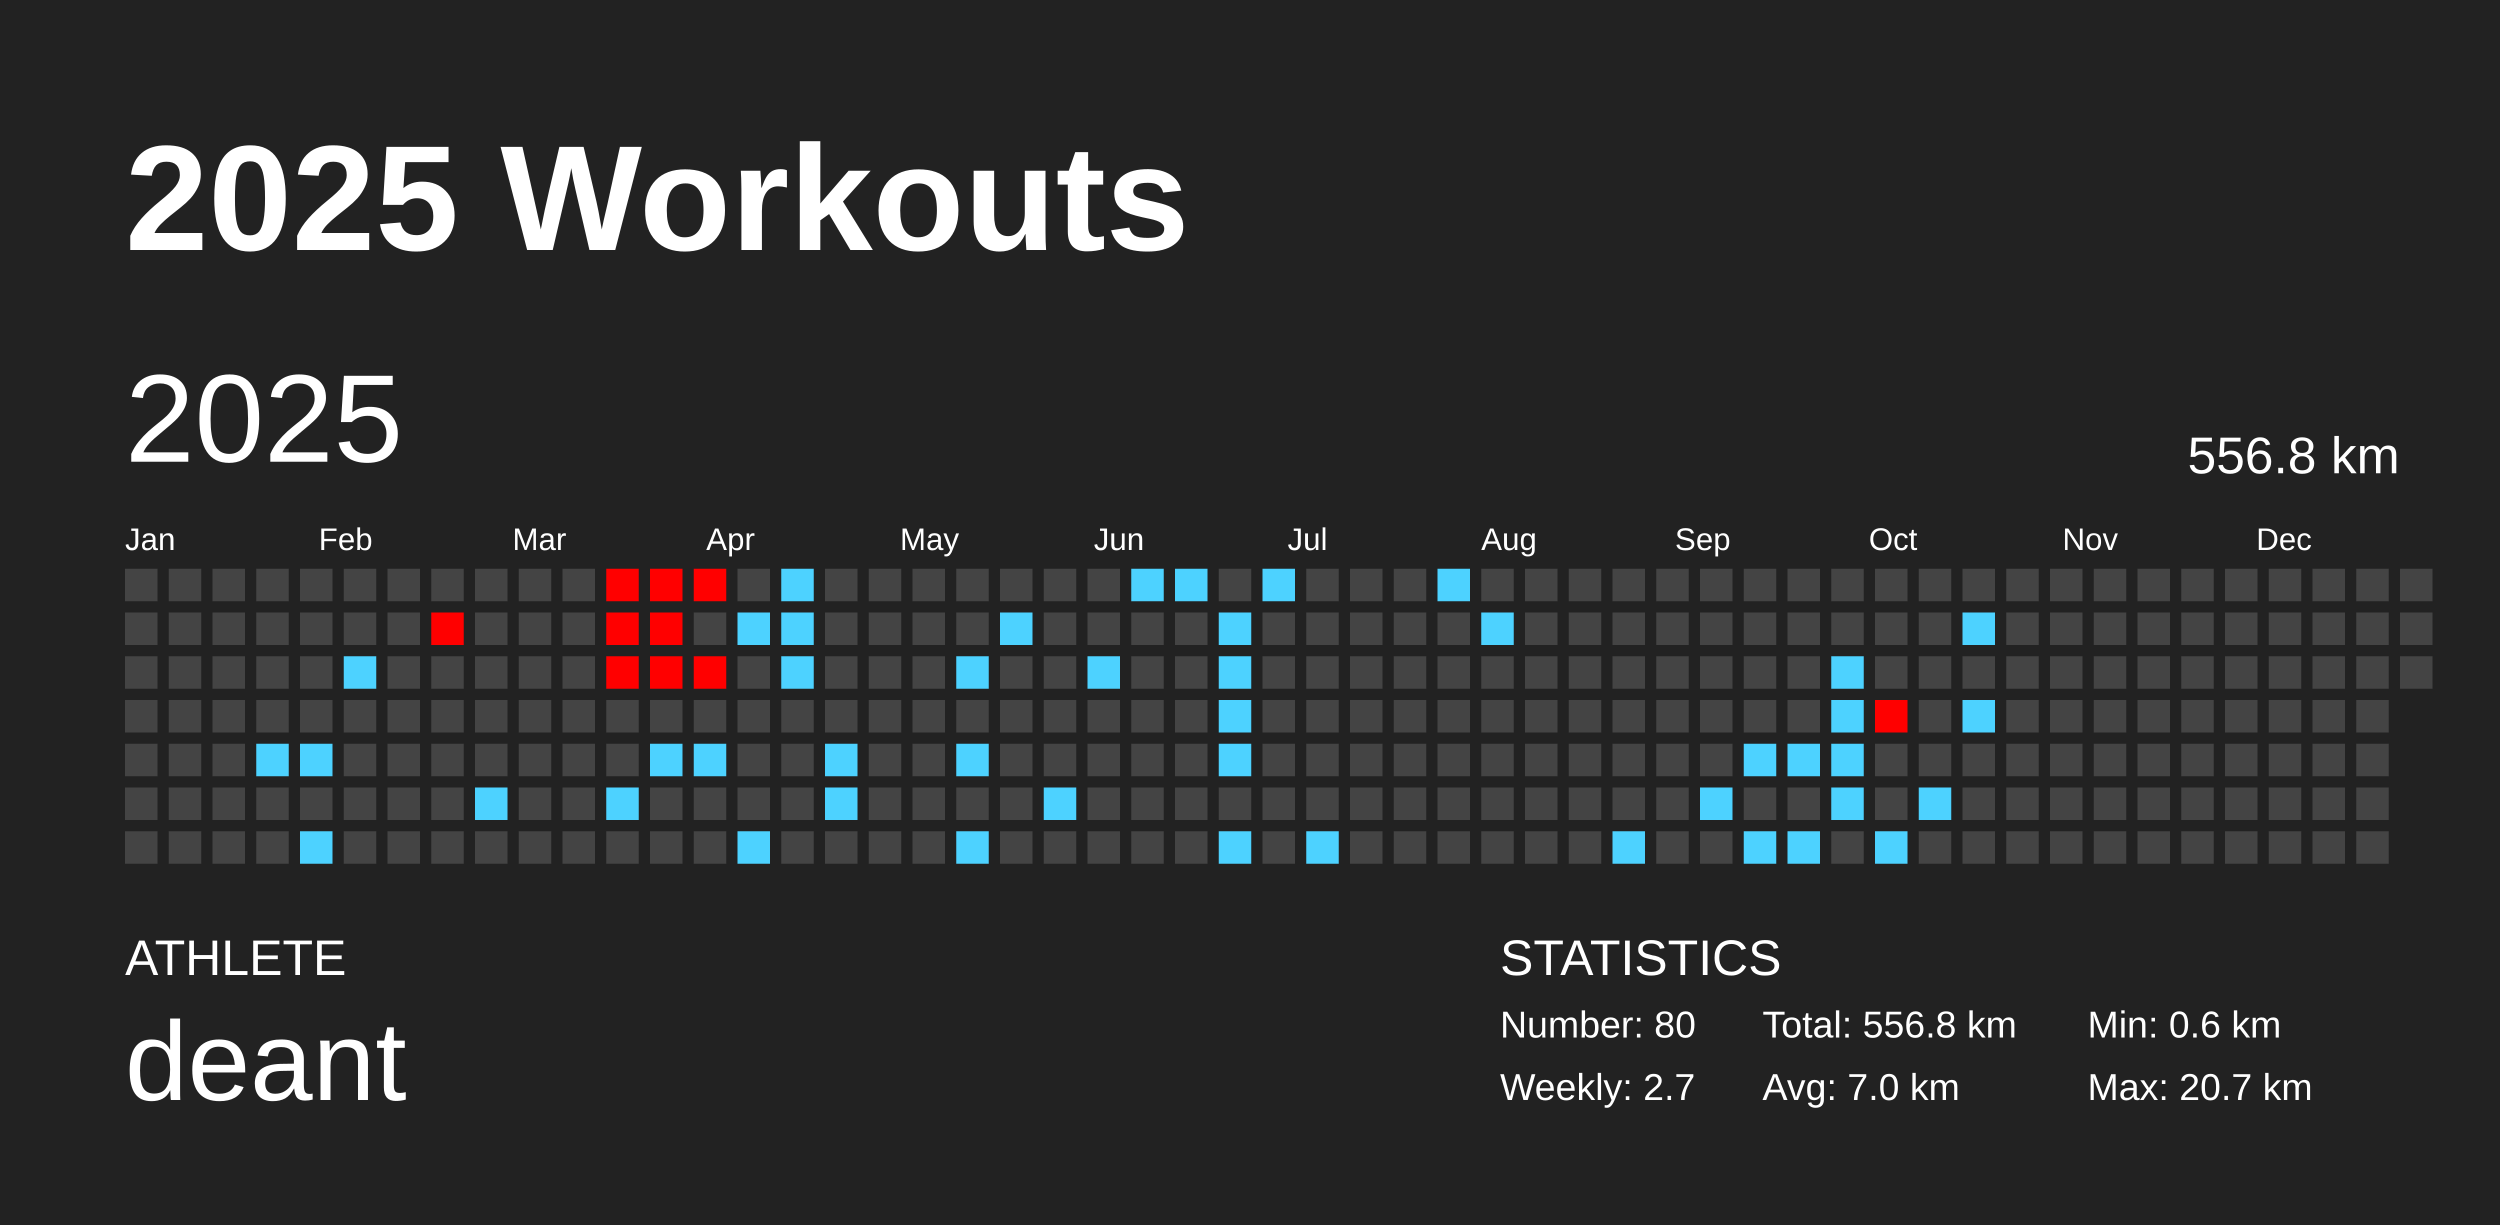
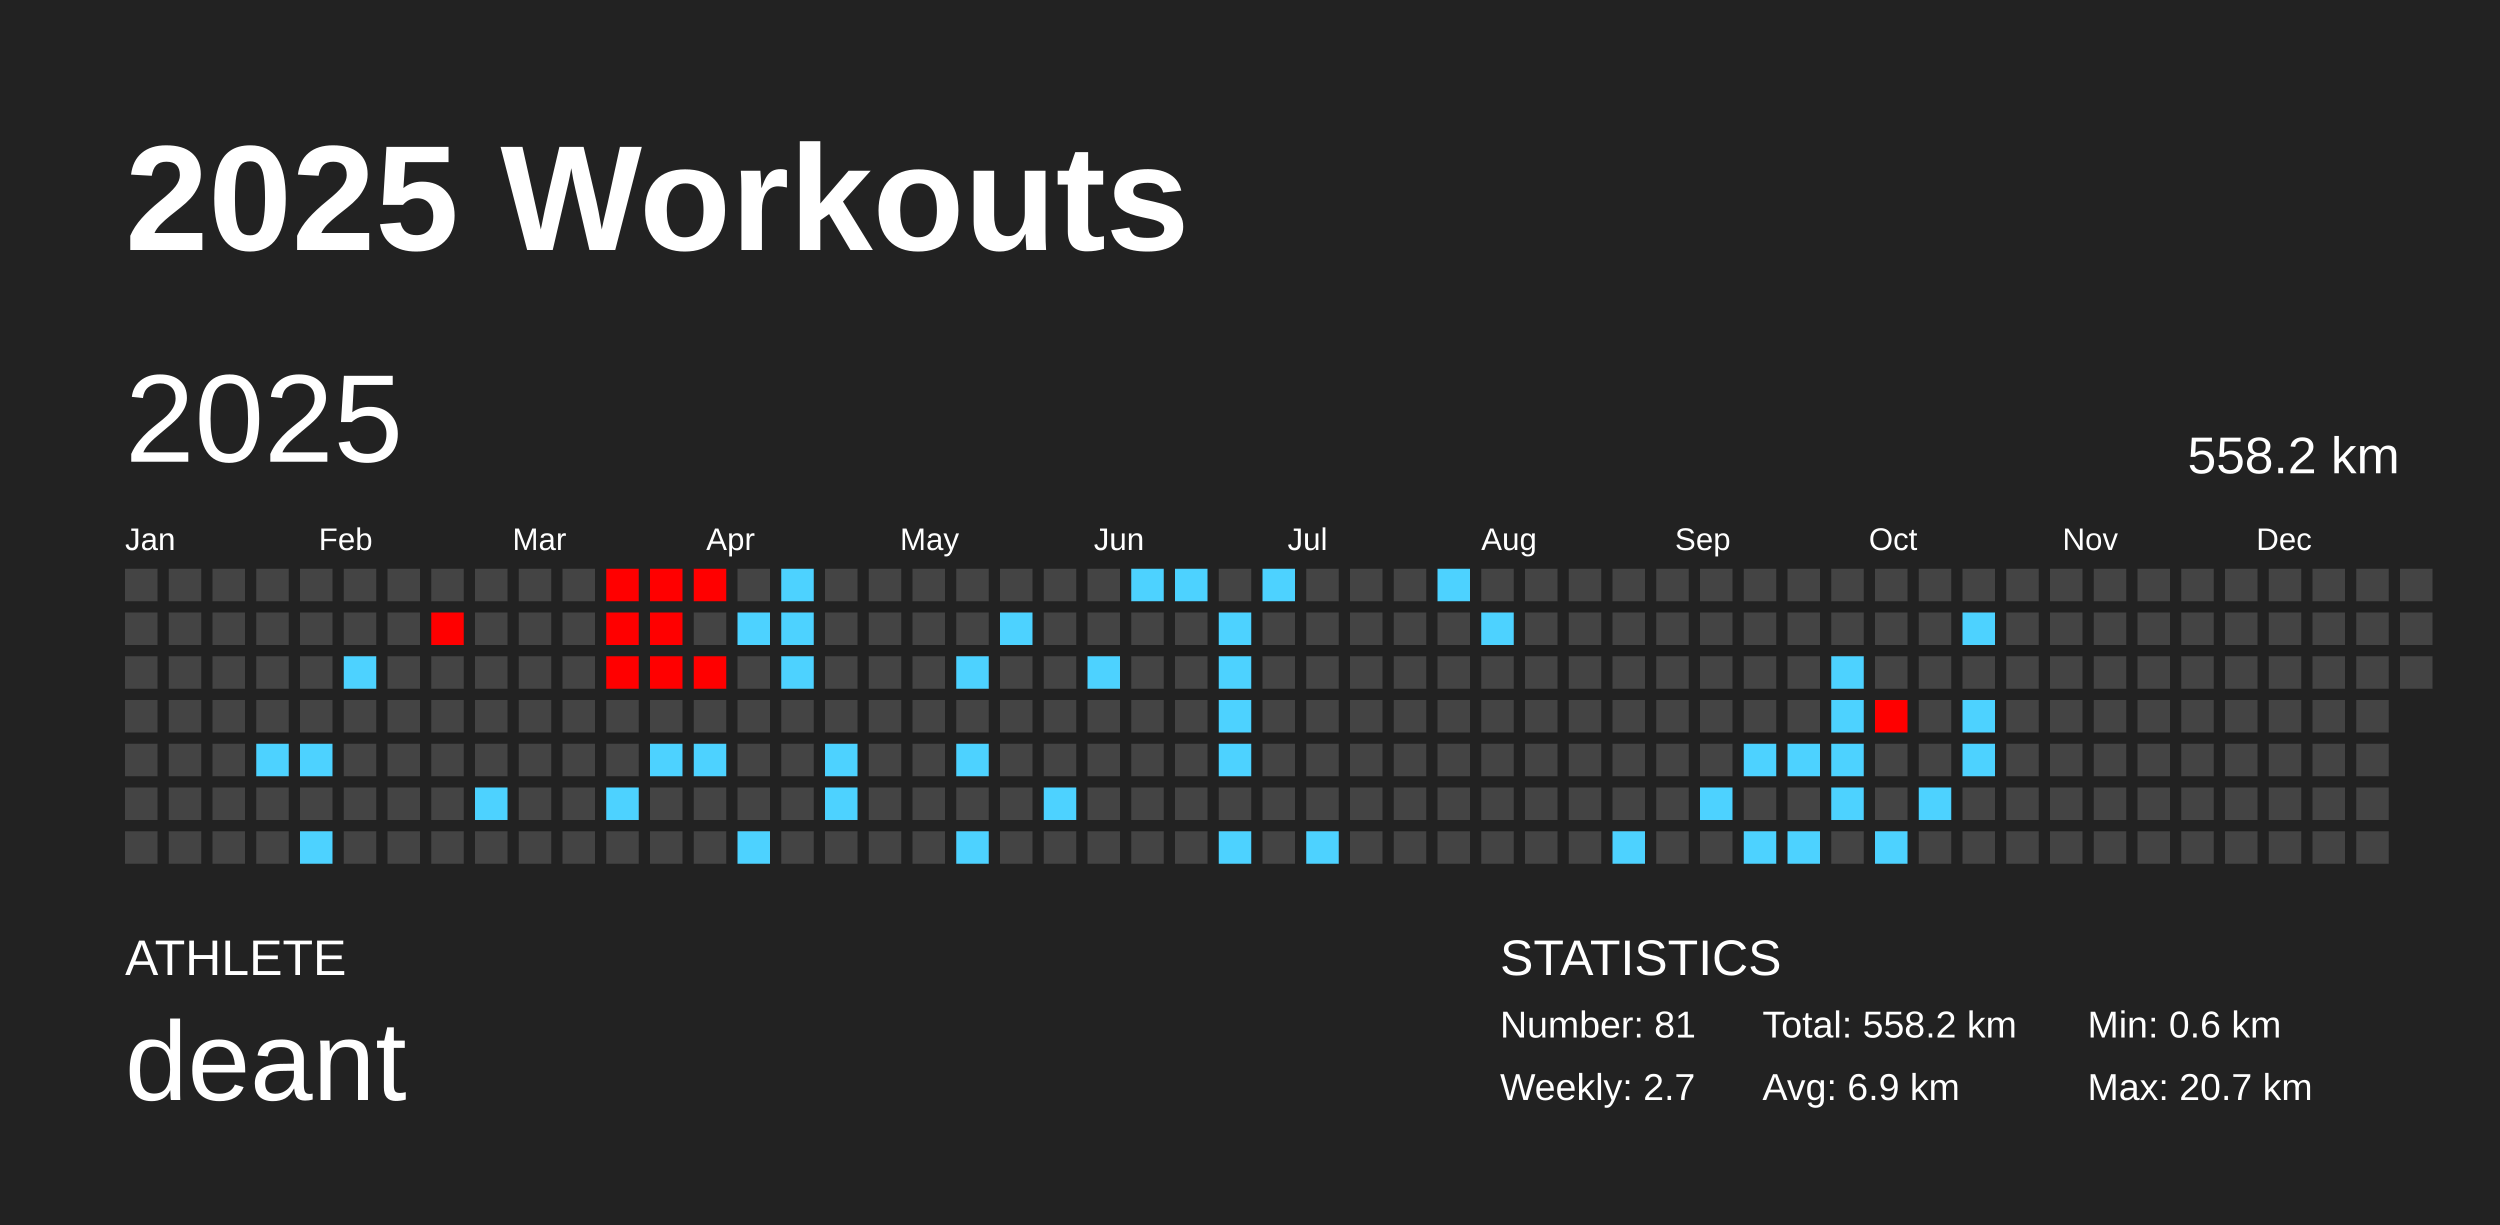
<svg xmlns="http://www.w3.org/2000/svg" baseProfile="full" height="98mm" version="1.1" viewBox="0,0,200,98" width="200mm">
  <defs />
  <rect fill="#222222" height="98" width="200" x="0" y="0" />
  <text fill="#FFFFFF" style="font-size:12px; font-family:Arial; font-weight:bold;" x="10" y="20">2025 Workouts</text>
  <text fill="#FFFFFF" style="font-size:4px; font-family:Arial" x="10" y="78">ATHLETE</text>
  <text fill="#FFFFFF" style="font-size:9px; font-family:Arial" x="10" y="88">deant</text>
  <text fill="#FFFFFF" style="font-size:4px; font-family:Arial" x="120" y="78">STATISTICS</text>
-   <text fill="#FFFFFF" style="font-size:3px; font-family:Arial" x="120" y="83">Number: 80</text>
+   <text fill="#FFFFFF" style="font-size:3px; font-family:Arial" x="120" y="83">Number: 81</text>
  <text fill="#FFFFFF" style="font-size:3px; font-family:Arial" x="120" y="88">Weekly: 2.7</text>
-   <text fill="#FFFFFF" style="font-size:3px; font-family:Arial" x="141" y="83">Total: 556.8 km</text>
-   <text fill="#FFFFFF" style="font-size:3px; font-family:Arial" x="141" y="88">Avg: 7.0 km</text>
+   <text fill="#FFFFFF" style="font-size:3px; font-family:Arial" x="141" y="83">Total: 558.2 km</text>
+   <text fill="#FFFFFF" style="font-size:3px; font-family:Arial" x="141" y="88">Avg: 6.9 km</text>
  <text fill="#FFFFFF" style="font-size:3px; font-family:Arial" x="167" y="83">Min: 0.6 km</text>
  <text fill="#FFFFFF" style="font-size:3px; font-family:Arial" x="167" y="88">Max: 20.7 km</text>
  <text dominant-baseline="hanging" fill="#FFFFFF" style="font-size:10.0px; font-family:Arial;" x="10" y="30">2025</text>
-   <text dominant-baseline="hanging" fill="#FFFFFF" style="font-size:4.125px; font-family:Arial;" x="175" y="35">556.8 km</text>
+   <text dominant-baseline="hanging" fill="#FFFFFF" style="font-size:4.125px; font-family:Arial;" x="175" y="35">558.2 km</text>
  <text fill="#FFFFFF" style="font-size:2.5px; font-family:Arial" x="10.0" y="44">Jan</text>
  <text fill="#FFFFFF" style="font-size:2.5px; font-family:Arial" x="25.5" y="44">Feb</text>
  <text fill="#FFFFFF" style="font-size:2.5px; font-family:Arial" x="41.0" y="44">Mar</text>
  <text fill="#FFFFFF" style="font-size:2.5px; font-family:Arial" x="56.5" y="44">Apr</text>
  <text fill="#FFFFFF" style="font-size:2.5px; font-family:Arial" x="72.0" y="44">May</text>
  <text fill="#FFFFFF" style="font-size:2.5px; font-family:Arial" x="87.5" y="44">Jun</text>
  <text fill="#FFFFFF" style="font-size:2.5px; font-family:Arial" x="103.0" y="44">Jul</text>
  <text fill="#FFFFFF" style="font-size:2.5px; font-family:Arial" x="118.5" y="44">Aug</text>
  <text fill="#FFFFFF" style="font-size:2.5px; font-family:Arial" x="134.0" y="44">Sep</text>
  <text fill="#FFFFFF" style="font-size:2.5px; font-family:Arial" x="149.5" y="44">Oct</text>
  <text fill="#FFFFFF" style="font-size:2.5px; font-family:Arial" x="165.0" y="44">Nov</text>
  <text fill="#FFFFFF" style="font-size:2.5px; font-family:Arial" x="180.5" y="44">Dec</text>
  <rect fill="#444444" height="2.6" width="2.6" x="10.0" y="45.5" />
  <rect fill="#444444" height="2.6" width="2.6" x="10.0" y="49.0" />
  <rect fill="#444444" height="2.6" width="2.6" x="10.0" y="52.5" />
  <rect fill="#444444" height="2.6" width="2.6" x="10.0" y="56.0" />
  <rect fill="#444444" height="2.6" width="2.6" x="10.0" y="59.5" />
  <rect fill="#444444" height="2.6" width="2.6" x="10.0" y="63.0" />
  <rect fill="#444444" height="2.6" width="2.6" x="10.0" y="66.5" />
  <rect fill="#444444" height="2.6" width="2.6" x="13.5" y="45.5" />
  <rect fill="#444444" height="2.6" width="2.6" x="13.5" y="49.0" />
  <rect fill="#444444" height="2.6" width="2.6" x="13.5" y="52.5" />
  <rect fill="#444444" height="2.6" width="2.6" x="13.5" y="56.0" />
  <rect fill="#444444" height="2.6" width="2.6" x="13.5" y="59.5" />
  <rect fill="#444444" height="2.6" width="2.6" x="13.5" y="63.0" />
  <rect fill="#444444" height="2.6" width="2.6" x="13.5" y="66.5" />
  <rect fill="#444444" height="2.6" width="2.6" x="17.0" y="45.5" />
  <rect fill="#444444" height="2.6" width="2.6" x="17.0" y="49.0" />
  <rect fill="#444444" height="2.6" width="2.6" x="17.0" y="52.5" />
  <rect fill="#444444" height="2.6" width="2.6" x="17.0" y="56.0" />
  <rect fill="#444444" height="2.6" width="2.6" x="17.0" y="59.5" />
  <rect fill="#444444" height="2.6" width="2.6" x="17.0" y="63.0" />
  <rect fill="#444444" height="2.6" width="2.6" x="17.0" y="66.5" />
  <rect fill="#444444" height="2.6" width="2.6" x="20.5" y="45.5" />
  <rect fill="#444444" height="2.6" width="2.6" x="20.5" y="49.0" />
  <rect fill="#444444" height="2.6" width="2.6" x="20.5" y="52.5" />
  <rect fill="#444444" height="2.6" width="2.6" x="20.5" y="56.0" />
  <rect fill="#4dd2ff" height="2.6" width="2.6" x="20.5" y="59.5" />
  <rect fill="#444444" height="2.6" width="2.6" x="20.5" y="63.0" />
  <rect fill="#444444" height="2.6" width="2.6" x="20.5" y="66.5" />
  <rect fill="#444444" height="2.6" width="2.6" x="24.0" y="45.5" />
  <rect fill="#444444" height="2.6" width="2.6" x="24.0" y="49.0" />
  <rect fill="#444444" height="2.6" width="2.6" x="24.0" y="52.5" />
  <rect fill="#444444" height="2.6" width="2.6" x="24.0" y="56.0" />
  <rect fill="#4dd2ff" height="2.6" width="2.6" x="24.0" y="59.5" />
  <rect fill="#444444" height="2.6" width="2.6" x="24.0" y="63.0" />
  <rect fill="#4dd2ff" height="2.6" width="2.6" x="24.0" y="66.5" />
  <rect fill="#444444" height="2.6" width="2.6" x="27.5" y="45.5" />
  <rect fill="#444444" height="2.6" width="2.6" x="27.5" y="49.0" />
  <rect fill="#4dd2ff" height="2.6" width="2.6" x="27.5" y="52.5" />
  <rect fill="#444444" height="2.6" width="2.6" x="27.5" y="56.0" />
  <rect fill="#444444" height="2.6" width="2.6" x="27.5" y="59.5" />
  <rect fill="#444444" height="2.6" width="2.6" x="27.5" y="63.0" />
  <rect fill="#444444" height="2.6" width="2.6" x="27.5" y="66.5" />
  <rect fill="#444444" height="2.6" width="2.6" x="31.0" y="45.5" />
  <rect fill="#444444" height="2.6" width="2.6" x="31.0" y="49.0" />
  <rect fill="#444444" height="2.6" width="2.6" x="31.0" y="52.5" />
  <rect fill="#444444" height="2.6" width="2.6" x="31.0" y="56.0" />
  <rect fill="#444444" height="2.6" width="2.6" x="31.0" y="59.5" />
  <rect fill="#444444" height="2.6" width="2.6" x="31.0" y="63.0" />
  <rect fill="#444444" height="2.6" width="2.6" x="31.0" y="66.5" />
  <rect fill="#444444" height="2.6" width="2.6" x="34.5" y="45.5" />
  <rect fill="red" height="2.6" width="2.6" x="34.5" y="49.0" />
  <rect fill="#444444" height="2.6" width="2.6" x="34.5" y="52.5" />
  <rect fill="#444444" height="2.6" width="2.6" x="34.5" y="56.0" />
  <rect fill="#444444" height="2.6" width="2.6" x="34.5" y="59.5" />
  <rect fill="#444444" height="2.6" width="2.6" x="34.5" y="63.0" />
  <rect fill="#444444" height="2.6" width="2.6" x="34.5" y="66.5" />
  <rect fill="#444444" height="2.6" width="2.6" x="38.0" y="45.5" />
  <rect fill="#444444" height="2.6" width="2.6" x="38.0" y="49.0" />
  <rect fill="#444444" height="2.6" width="2.6" x="38.0" y="52.5" />
  <rect fill="#444444" height="2.6" width="2.6" x="38.0" y="56.0" />
  <rect fill="#444444" height="2.6" width="2.6" x="38.0" y="59.5" />
  <rect fill="#4dd2ff" height="2.6" width="2.6" x="38.0" y="63.0" />
  <rect fill="#444444" height="2.6" width="2.6" x="38.0" y="66.5" />
  <rect fill="#444444" height="2.6" width="2.6" x="41.5" y="45.5" />
  <rect fill="#444444" height="2.6" width="2.6" x="41.5" y="49.0" />
  <rect fill="#444444" height="2.6" width="2.6" x="41.5" y="52.5" />
  <rect fill="#444444" height="2.6" width="2.6" x="41.5" y="56.0" />
  <rect fill="#444444" height="2.6" width="2.6" x="41.5" y="59.5" />
  <rect fill="#444444" height="2.6" width="2.6" x="41.5" y="63.0" />
  <rect fill="#444444" height="2.6" width="2.6" x="41.5" y="66.5" />
  <rect fill="#444444" height="2.6" width="2.6" x="45.0" y="45.5" />
  <rect fill="#444444" height="2.6" width="2.6" x="45.0" y="49.0" />
  <rect fill="#444444" height="2.6" width="2.6" x="45.0" y="52.5" />
  <rect fill="#444444" height="2.6" width="2.6" x="45.0" y="56.0" />
  <rect fill="#444444" height="2.6" width="2.6" x="45.0" y="59.5" />
  <rect fill="#444444" height="2.6" width="2.6" x="45.0" y="63.0" />
  <rect fill="#444444" height="2.6" width="2.6" x="45.0" y="66.5" />
  <rect fill="red" height="2.6" width="2.6" x="48.5" y="45.5" />
  <rect fill="red" height="2.6" width="2.6" x="48.5" y="49.0" />
  <rect fill="red" height="2.6" width="2.6" x="48.5" y="52.5" />
  <rect fill="#444444" height="2.6" width="2.6" x="48.5" y="56.0" />
  <rect fill="#444444" height="2.6" width="2.6" x="48.5" y="59.5" />
  <rect fill="#4dd2ff" height="2.6" width="2.6" x="48.5" y="63.0" />
  <rect fill="#444444" height="2.6" width="2.6" x="48.5" y="66.5" />
  <rect fill="red" height="2.6" width="2.6" x="52.0" y="45.5" />
  <rect fill="red" height="2.6" width="2.6" x="52.0" y="49.0" />
  <rect fill="red" height="2.6" width="2.6" x="52.0" y="52.5" />
  <rect fill="#444444" height="2.6" width="2.6" x="52.0" y="56.0" />
  <rect fill="#4dd2ff" height="2.6" width="2.6" x="52.0" y="59.5" />
  <rect fill="#444444" height="2.6" width="2.6" x="52.0" y="63.0" />
  <rect fill="#444444" height="2.6" width="2.6" x="52.0" y="66.5" />
  <rect fill="red" height="2.6" width="2.6" x="55.5" y="45.5" />
  <rect fill="#444444" height="2.6" width="2.6" x="55.5" y="49.0" />
  <rect fill="red" height="2.6" width="2.6" x="55.5" y="52.5" />
  <rect fill="#444444" height="2.6" width="2.6" x="55.5" y="56.0" />
  <rect fill="#4dd2ff" height="2.6" width="2.6" x="55.5" y="59.5" />
  <rect fill="#444444" height="2.6" width="2.6" x="55.5" y="63.0" />
  <rect fill="#444444" height="2.6" width="2.6" x="55.5" y="66.5" />
  <rect fill="#444444" height="2.6" width="2.6" x="59.0" y="45.5" />
  <rect fill="#4dd2ff" height="2.6" width="2.6" x="59.0" y="49.0" />
  <rect fill="#444444" height="2.6" width="2.6" x="59.0" y="52.5" />
  <rect fill="#444444" height="2.6" width="2.6" x="59.0" y="56.0" />
  <rect fill="#444444" height="2.6" width="2.6" x="59.0" y="59.5" />
  <rect fill="#444444" height="2.6" width="2.6" x="59.0" y="63.0" />
  <rect fill="#4dd2ff" height="2.6" width="2.6" x="59.0" y="66.5" />
  <rect fill="#4dd2ff" height="2.6" width="2.6" x="62.5" y="45.5" />
  <rect fill="#4dd2ff" height="2.6" width="2.6" x="62.5" y="49.0" />
  <rect fill="#4dd2ff" height="2.6" width="2.6" x="62.5" y="52.5" />
  <rect fill="#444444" height="2.6" width="2.6" x="62.5" y="56.0" />
  <rect fill="#444444" height="2.6" width="2.6" x="62.5" y="59.5" />
  <rect fill="#444444" height="2.6" width="2.6" x="62.5" y="63.0" />
  <rect fill="#444444" height="2.6" width="2.6" x="62.5" y="66.5" />
  <rect fill="#444444" height="2.6" width="2.6" x="66.0" y="45.5" />
  <rect fill="#444444" height="2.6" width="2.6" x="66.0" y="49.0" />
  <rect fill="#444444" height="2.6" width="2.6" x="66.0" y="52.5" />
  <rect fill="#444444" height="2.6" width="2.6" x="66.0" y="56.0" />
  <rect fill="#4dd2ff" height="2.6" width="2.6" x="66.0" y="59.5" />
  <rect fill="#4dd2ff" height="2.6" width="2.6" x="66.0" y="63.0" />
  <rect fill="#444444" height="2.6" width="2.6" x="66.0" y="66.5" />
  <rect fill="#444444" height="2.6" width="2.6" x="69.5" y="45.5" />
  <rect fill="#444444" height="2.6" width="2.6" x="69.5" y="49.0" />
  <rect fill="#444444" height="2.6" width="2.6" x="69.5" y="52.5" />
  <rect fill="#444444" height="2.6" width="2.6" x="69.5" y="56.0" />
  <rect fill="#444444" height="2.6" width="2.6" x="69.5" y="59.5" />
  <rect fill="#444444" height="2.6" width="2.6" x="69.5" y="63.0" />
  <rect fill="#444444" height="2.6" width="2.6" x="69.5" y="66.5" />
  <rect fill="#444444" height="2.6" width="2.6" x="73.0" y="45.5" />
  <rect fill="#444444" height="2.6" width="2.6" x="73.0" y="49.0" />
  <rect fill="#444444" height="2.6" width="2.6" x="73.0" y="52.5" />
  <rect fill="#444444" height="2.6" width="2.6" x="73.0" y="56.0" />
  <rect fill="#444444" height="2.6" width="2.6" x="73.0" y="59.5" />
  <rect fill="#444444" height="2.6" width="2.6" x="73.0" y="63.0" />
  <rect fill="#444444" height="2.6" width="2.6" x="73.0" y="66.5" />
  <rect fill="#444444" height="2.6" width="2.6" x="76.5" y="45.5" />
  <rect fill="#444444" height="2.6" width="2.6" x="76.5" y="49.0" />
  <rect fill="#4dd2ff" height="2.6" width="2.6" x="76.5" y="52.5" />
  <rect fill="#444444" height="2.6" width="2.6" x="76.5" y="56.0" />
  <rect fill="#4dd2ff" height="2.6" width="2.6" x="76.5" y="59.5" />
  <rect fill="#444444" height="2.6" width="2.6" x="76.5" y="63.0" />
  <rect fill="#4dd2ff" height="2.6" width="2.6" x="76.5" y="66.5" />
  <rect fill="#444444" height="2.6" width="2.6" x="80.0" y="45.5" />
  <rect fill="#4dd2ff" height="2.6" width="2.6" x="80.0" y="49.0" />
  <rect fill="#444444" height="2.6" width="2.6" x="80.0" y="52.5" />
  <rect fill="#444444" height="2.6" width="2.6" x="80.0" y="56.0" />
  <rect fill="#444444" height="2.6" width="2.6" x="80.0" y="59.5" />
  <rect fill="#444444" height="2.6" width="2.6" x="80.0" y="63.0" />
  <rect fill="#444444" height="2.6" width="2.6" x="80.0" y="66.5" />
  <rect fill="#444444" height="2.6" width="2.6" x="83.5" y="45.5" />
  <rect fill="#444444" height="2.6" width="2.6" x="83.5" y="49.0" />
  <rect fill="#444444" height="2.6" width="2.6" x="83.5" y="52.5" />
  <rect fill="#444444" height="2.6" width="2.6" x="83.5" y="56.0" />
  <rect fill="#444444" height="2.6" width="2.6" x="83.5" y="59.5" />
  <rect fill="#4dd2ff" height="2.6" width="2.6" x="83.5" y="63.0" />
  <rect fill="#444444" height="2.6" width="2.6" x="83.5" y="66.5" />
  <rect fill="#444444" height="2.6" width="2.6" x="87.0" y="45.5" />
  <rect fill="#444444" height="2.6" width="2.6" x="87.0" y="49.0" />
  <rect fill="#4dd2ff" height="2.6" width="2.6" x="87.0" y="52.5" />
  <rect fill="#444444" height="2.6" width="2.6" x="87.0" y="56.0" />
  <rect fill="#444444" height="2.6" width="2.6" x="87.0" y="59.5" />
  <rect fill="#444444" height="2.6" width="2.6" x="87.0" y="63.0" />
  <rect fill="#444444" height="2.6" width="2.6" x="87.0" y="66.5" />
  <rect fill="#4dd2ff" height="2.6" width="2.6" x="90.5" y="45.5" />
  <rect fill="#444444" height="2.6" width="2.6" x="90.5" y="49.0" />
  <rect fill="#444444" height="2.6" width="2.6" x="90.5" y="52.5" />
  <rect fill="#444444" height="2.6" width="2.6" x="90.5" y="56.0" />
  <rect fill="#444444" height="2.6" width="2.6" x="90.5" y="59.5" />
  <rect fill="#444444" height="2.6" width="2.6" x="90.5" y="63.0" />
  <rect fill="#444444" height="2.6" width="2.6" x="90.5" y="66.5" />
  <rect fill="#4dd2ff" height="2.6" width="2.6" x="94.0" y="45.5" />
  <rect fill="#444444" height="2.6" width="2.6" x="94.0" y="49.0" />
  <rect fill="#444444" height="2.6" width="2.6" x="94.0" y="52.5" />
  <rect fill="#444444" height="2.6" width="2.6" x="94.0" y="56.0" />
  <rect fill="#444444" height="2.6" width="2.6" x="94.0" y="59.5" />
  <rect fill="#444444" height="2.6" width="2.6" x="94.0" y="63.0" />
  <rect fill="#444444" height="2.6" width="2.6" x="94.0" y="66.5" />
  <rect fill="#444444" height="2.6" width="2.6" x="97.5" y="45.5" />
  <rect fill="#4dd2ff" height="2.6" width="2.6" x="97.5" y="49.0" />
  <rect fill="#4dd2ff" height="2.6" width="2.6" x="97.5" y="52.5" />
  <rect fill="#4dd2ff" height="2.6" width="2.6" x="97.5" y="56.0" />
  <rect fill="#4dd2ff" height="2.6" width="2.6" x="97.5" y="59.5" />
  <rect fill="#444444" height="2.6" width="2.6" x="97.5" y="63.0" />
  <rect fill="#4dd2ff" height="2.6" width="2.6" x="97.5" y="66.5" />
  <rect fill="#4dd2ff" height="2.6" width="2.6" x="101.0" y="45.5" />
  <rect fill="#444444" height="2.6" width="2.6" x="101.0" y="49.0" />
  <rect fill="#444444" height="2.6" width="2.6" x="101.0" y="52.5" />
  <rect fill="#444444" height="2.6" width="2.6" x="101.0" y="56.0" />
  <rect fill="#444444" height="2.6" width="2.6" x="101.0" y="59.5" />
  <rect fill="#444444" height="2.6" width="2.6" x="101.0" y="63.0" />
  <rect fill="#444444" height="2.6" width="2.6" x="101.0" y="66.5" />
  <rect fill="#444444" height="2.6" width="2.6" x="104.5" y="45.5" />
  <rect fill="#444444" height="2.6" width="2.6" x="104.5" y="49.0" />
  <rect fill="#444444" height="2.6" width="2.6" x="104.5" y="52.5" />
  <rect fill="#444444" height="2.6" width="2.6" x="104.5" y="56.0" />
  <rect fill="#444444" height="2.6" width="2.6" x="104.5" y="59.5" />
  <rect fill="#444444" height="2.6" width="2.6" x="104.5" y="63.0" />
  <rect fill="#4dd2ff" height="2.6" width="2.6" x="104.5" y="66.5" />
  <rect fill="#444444" height="2.6" width="2.6" x="108.0" y="45.5" />
  <rect fill="#444444" height="2.6" width="2.6" x="108.0" y="49.0" />
  <rect fill="#444444" height="2.6" width="2.6" x="108.0" y="52.5" />
  <rect fill="#444444" height="2.6" width="2.6" x="108.0" y="56.0" />
  <rect fill="#444444" height="2.6" width="2.6" x="108.0" y="59.5" />
  <rect fill="#444444" height="2.6" width="2.6" x="108.0" y="63.0" />
  <rect fill="#444444" height="2.6" width="2.6" x="108.0" y="66.5" />
  <rect fill="#444444" height="2.6" width="2.6" x="111.5" y="45.5" />
  <rect fill="#444444" height="2.6" width="2.6" x="111.5" y="49.0" />
  <rect fill="#444444" height="2.6" width="2.6" x="111.5" y="52.5" />
  <rect fill="#444444" height="2.6" width="2.6" x="111.5" y="56.0" />
  <rect fill="#444444" height="2.6" width="2.6" x="111.5" y="59.5" />
  <rect fill="#444444" height="2.6" width="2.6" x="111.5" y="63.0" />
  <rect fill="#444444" height="2.6" width="2.6" x="111.5" y="66.5" />
  <rect fill="#4dd2ff" height="2.6" width="2.6" x="115.0" y="45.5" />
  <rect fill="#444444" height="2.6" width="2.6" x="115.0" y="49.0" />
  <rect fill="#444444" height="2.6" width="2.6" x="115.0" y="52.5" />
  <rect fill="#444444" height="2.6" width="2.6" x="115.0" y="56.0" />
  <rect fill="#444444" height="2.6" width="2.6" x="115.0" y="59.5" />
  <rect fill="#444444" height="2.6" width="2.6" x="115.0" y="63.0" />
  <rect fill="#444444" height="2.6" width="2.6" x="115.0" y="66.5" />
  <rect fill="#444444" height="2.6" width="2.6" x="118.5" y="45.5" />
  <rect fill="#4dd2ff" height="2.6" width="2.6" x="118.5" y="49.0" />
  <rect fill="#444444" height="2.6" width="2.6" x="118.5" y="52.5" />
  <rect fill="#444444" height="2.6" width="2.6" x="118.5" y="56.0" />
  <rect fill="#444444" height="2.6" width="2.6" x="118.5" y="59.5" />
  <rect fill="#444444" height="2.6" width="2.6" x="118.5" y="63.0" />
  <rect fill="#444444" height="2.6" width="2.6" x="118.5" y="66.5" />
  <rect fill="#444444" height="2.6" width="2.6" x="122.0" y="45.5" />
  <rect fill="#444444" height="2.6" width="2.6" x="122.0" y="49.0" />
  <rect fill="#444444" height="2.6" width="2.6" x="122.0" y="52.5" />
  <rect fill="#444444" height="2.6" width="2.6" x="122.0" y="56.0" />
  <rect fill="#444444" height="2.6" width="2.6" x="122.0" y="59.5" />
  <rect fill="#444444" height="2.6" width="2.6" x="122.0" y="63.0" />
  <rect fill="#444444" height="2.6" width="2.6" x="122.0" y="66.5" />
  <rect fill="#444444" height="2.6" width="2.6" x="125.5" y="45.5" />
  <rect fill="#444444" height="2.6" width="2.6" x="125.5" y="49.0" />
  <rect fill="#444444" height="2.6" width="2.6" x="125.5" y="52.5" />
  <rect fill="#444444" height="2.6" width="2.6" x="125.5" y="56.0" />
  <rect fill="#444444" height="2.6" width="2.6" x="125.5" y="59.5" />
  <rect fill="#444444" height="2.6" width="2.6" x="125.5" y="63.0" />
  <rect fill="#444444" height="2.6" width="2.6" x="125.5" y="66.5" />
  <rect fill="#444444" height="2.6" width="2.6" x="129.0" y="45.5" />
  <rect fill="#444444" height="2.6" width="2.6" x="129.0" y="49.0" />
  <rect fill="#444444" height="2.6" width="2.6" x="129.0" y="52.5" />
  <rect fill="#444444" height="2.6" width="2.6" x="129.0" y="56.0" />
  <rect fill="#444444" height="2.6" width="2.6" x="129.0" y="59.5" />
  <rect fill="#444444" height="2.6" width="2.6" x="129.0" y="63.0" />
  <rect fill="#4dd2ff" height="2.6" width="2.6" x="129.0" y="66.5" />
  <rect fill="#444444" height="2.6" width="2.6" x="132.5" y="45.5" />
  <rect fill="#444444" height="2.6" width="2.6" x="132.5" y="49.0" />
  <rect fill="#444444" height="2.6" width="2.6" x="132.5" y="52.5" />
  <rect fill="#444444" height="2.6" width="2.6" x="132.5" y="56.0" />
  <rect fill="#444444" height="2.6" width="2.6" x="132.5" y="59.5" />
  <rect fill="#444444" height="2.6" width="2.6" x="132.5" y="63.0" />
  <rect fill="#444444" height="2.6" width="2.6" x="132.5" y="66.5" />
  <rect fill="#444444" height="2.6" width="2.6" x="136.0" y="45.5" />
  <rect fill="#444444" height="2.6" width="2.6" x="136.0" y="49.0" />
  <rect fill="#444444" height="2.6" width="2.6" x="136.0" y="52.5" />
  <rect fill="#444444" height="2.6" width="2.6" x="136.0" y="56.0" />
  <rect fill="#444444" height="2.6" width="2.6" x="136.0" y="59.5" />
  <rect fill="#4dd2ff" height="2.6" width="2.6" x="136.0" y="63.0" />
  <rect fill="#444444" height="2.6" width="2.6" x="136.0" y="66.5" />
  <rect fill="#444444" height="2.6" width="2.6" x="139.5" y="45.5" />
  <rect fill="#444444" height="2.6" width="2.6" x="139.5" y="49.0" />
  <rect fill="#444444" height="2.6" width="2.6" x="139.5" y="52.5" />
  <rect fill="#444444" height="2.6" width="2.6" x="139.5" y="56.0" />
  <rect fill="#4dd2ff" height="2.6" width="2.6" x="139.5" y="59.5" />
  <rect fill="#444444" height="2.6" width="2.6" x="139.5" y="63.0" />
  <rect fill="#4dd2ff" height="2.6" width="2.6" x="139.5" y="66.5" />
  <rect fill="#444444" height="2.6" width="2.6" x="143.0" y="45.5" />
  <rect fill="#444444" height="2.6" width="2.6" x="143.0" y="49.0" />
  <rect fill="#444444" height="2.6" width="2.6" x="143.0" y="52.5" />
  <rect fill="#444444" height="2.6" width="2.6" x="143.0" y="56.0" />
  <rect fill="#4dd2ff" height="2.6" width="2.6" x="143.0" y="59.5" />
  <rect fill="#444444" height="2.6" width="2.6" x="143.0" y="63.0" />
  <rect fill="#4dd2ff" height="2.6" width="2.6" x="143.0" y="66.5" />
  <rect fill="#444444" height="2.6" width="2.6" x="146.5" y="45.5" />
  <rect fill="#444444" height="2.6" width="2.6" x="146.5" y="49.0" />
  <rect fill="#4dd2ff" height="2.6" width="2.6" x="146.5" y="52.5" />
  <rect fill="#4dd2ff" height="2.6" width="2.6" x="146.5" y="56.0" />
  <rect fill="#4dd2ff" height="2.6" width="2.6" x="146.5" y="59.5" />
  <rect fill="#4dd2ff" height="2.6" width="2.6" x="146.5" y="63.0" />
  <rect fill="#444444" height="2.6" width="2.6" x="146.5" y="66.5" />
  <rect fill="#444444" height="2.6" width="2.6" x="150.0" y="45.5" />
  <rect fill="#444444" height="2.6" width="2.6" x="150.0" y="49.0" />
  <rect fill="#444444" height="2.6" width="2.6" x="150.0" y="52.5" />
  <rect fill="red" height="2.6" width="2.6" x="150.0" y="56.0" />
  <rect fill="#444444" height="2.6" width="2.6" x="150.0" y="59.5" />
  <rect fill="#444444" height="2.6" width="2.6" x="150.0" y="63.0" />
  <rect fill="#4dd2ff" height="2.6" width="2.6" x="150.0" y="66.5" />
  <rect fill="#444444" height="2.6" width="2.6" x="153.5" y="45.5" />
  <rect fill="#444444" height="2.6" width="2.6" x="153.5" y="49.0" />
  <rect fill="#444444" height="2.6" width="2.6" x="153.5" y="52.5" />
  <rect fill="#444444" height="2.6" width="2.6" x="153.5" y="56.0" />
  <rect fill="#444444" height="2.6" width="2.6" x="153.5" y="59.5" />
  <rect fill="#4dd2ff" height="2.6" width="2.6" x="153.5" y="63.0" />
  <rect fill="#444444" height="2.6" width="2.6" x="153.5" y="66.5" />
  <rect fill="#444444" height="2.6" width="2.6" x="157.0" y="45.5" />
  <rect fill="#4dd2ff" height="2.6" width="2.6" x="157.0" y="49.0" />
  <rect fill="#444444" height="2.6" width="2.6" x="157.0" y="52.5" />
  <rect fill="#4dd2ff" height="2.6" width="2.6" x="157.0" y="56.0" />
-   <rect fill="#444444" height="2.6" width="2.6" x="157.0" y="59.5" />
+   <rect fill="#4dd2ff" height="2.6" width="2.6" x="157.0" y="59.5" />
  <rect fill="#444444" height="2.6" width="2.6" x="157.0" y="63.0" />
  <rect fill="#444444" height="2.6" width="2.6" x="157.0" y="66.5" />
  <rect fill="#444444" height="2.6" width="2.6" x="160.5" y="45.5" />
  <rect fill="#444444" height="2.6" width="2.6" x="160.5" y="49.0" />
  <rect fill="#444444" height="2.6" width="2.6" x="160.5" y="52.5" />
  <rect fill="#444444" height="2.6" width="2.6" x="160.5" y="56.0" />
  <rect fill="#444444" height="2.6" width="2.6" x="160.5" y="59.5" />
  <rect fill="#444444" height="2.6" width="2.6" x="160.5" y="63.0" />
  <rect fill="#444444" height="2.6" width="2.6" x="160.5" y="66.5" />
  <rect fill="#444444" height="2.6" width="2.6" x="164.0" y="45.5" />
  <rect fill="#444444" height="2.6" width="2.6" x="164.0" y="49.0" />
  <rect fill="#444444" height="2.6" width="2.6" x="164.0" y="52.5" />
  <rect fill="#444444" height="2.6" width="2.6" x="164.0" y="56.0" />
  <rect fill="#444444" height="2.6" width="2.6" x="164.0" y="59.5" />
  <rect fill="#444444" height="2.6" width="2.6" x="164.0" y="63.0" />
  <rect fill="#444444" height="2.6" width="2.6" x="164.0" y="66.5" />
  <rect fill="#444444" height="2.6" width="2.6" x="167.5" y="45.5" />
  <rect fill="#444444" height="2.6" width="2.6" x="167.5" y="49.0" />
  <rect fill="#444444" height="2.6" width="2.6" x="167.5" y="52.5" />
  <rect fill="#444444" height="2.6" width="2.6" x="167.5" y="56.0" />
  <rect fill="#444444" height="2.6" width="2.6" x="167.5" y="59.5" />
  <rect fill="#444444" height="2.6" width="2.6" x="167.5" y="63.0" />
  <rect fill="#444444" height="2.6" width="2.6" x="167.5" y="66.5" />
  <rect fill="#444444" height="2.6" width="2.6" x="171.0" y="45.5" />
  <rect fill="#444444" height="2.6" width="2.6" x="171.0" y="49.0" />
  <rect fill="#444444" height="2.6" width="2.6" x="171.0" y="52.5" />
  <rect fill="#444444" height="2.6" width="2.6" x="171.0" y="56.0" />
  <rect fill="#444444" height="2.6" width="2.6" x="171.0" y="59.5" />
  <rect fill="#444444" height="2.6" width="2.6" x="171.0" y="63.0" />
  <rect fill="#444444" height="2.6" width="2.6" x="171.0" y="66.5" />
  <rect fill="#444444" height="2.6" width="2.6" x="174.5" y="45.5" />
  <rect fill="#444444" height="2.6" width="2.6" x="174.5" y="49.0" />
  <rect fill="#444444" height="2.6" width="2.6" x="174.5" y="52.5" />
  <rect fill="#444444" height="2.6" width="2.6" x="174.5" y="56.0" />
  <rect fill="#444444" height="2.6" width="2.6" x="174.5" y="59.5" />
  <rect fill="#444444" height="2.6" width="2.6" x="174.5" y="63.0" />
  <rect fill="#444444" height="2.6" width="2.6" x="174.5" y="66.5" />
  <rect fill="#444444" height="2.6" width="2.6" x="178.0" y="45.5" />
  <rect fill="#444444" height="2.6" width="2.6" x="178.0" y="49.0" />
  <rect fill="#444444" height="2.6" width="2.6" x="178.0" y="52.5" />
  <rect fill="#444444" height="2.6" width="2.6" x="178.0" y="56.0" />
  <rect fill="#444444" height="2.6" width="2.6" x="178.0" y="59.5" />
  <rect fill="#444444" height="2.6" width="2.6" x="178.0" y="63.0" />
  <rect fill="#444444" height="2.6" width="2.6" x="178.0" y="66.5" />
  <rect fill="#444444" height="2.6" width="2.6" x="181.5" y="45.5" />
  <rect fill="#444444" height="2.6" width="2.6" x="181.5" y="49.0" />
  <rect fill="#444444" height="2.6" width="2.6" x="181.5" y="52.5" />
  <rect fill="#444444" height="2.6" width="2.6" x="181.5" y="56.0" />
  <rect fill="#444444" height="2.6" width="2.6" x="181.5" y="59.5" />
  <rect fill="#444444" height="2.6" width="2.6" x="181.5" y="63.0" />
  <rect fill="#444444" height="2.6" width="2.6" x="181.5" y="66.5" />
  <rect fill="#444444" height="2.6" width="2.6" x="185.0" y="45.5" />
  <rect fill="#444444" height="2.6" width="2.6" x="185.0" y="49.0" />
  <rect fill="#444444" height="2.6" width="2.6" x="185.0" y="52.5" />
  <rect fill="#444444" height="2.6" width="2.6" x="185.0" y="56.0" />
  <rect fill="#444444" height="2.6" width="2.6" x="185.0" y="59.5" />
  <rect fill="#444444" height="2.6" width="2.6" x="185.0" y="63.0" />
  <rect fill="#444444" height="2.6" width="2.6" x="185.0" y="66.5" />
  <rect fill="#444444" height="2.6" width="2.6" x="188.5" y="45.5" />
  <rect fill="#444444" height="2.6" width="2.6" x="188.5" y="49.0" />
  <rect fill="#444444" height="2.6" width="2.6" x="188.5" y="52.5" />
  <rect fill="#444444" height="2.6" width="2.6" x="188.5" y="56.0" />
  <rect fill="#444444" height="2.6" width="2.6" x="188.5" y="59.5" />
  <rect fill="#444444" height="2.6" width="2.6" x="188.5" y="63.0" />
  <rect fill="#444444" height="2.6" width="2.6" x="188.5" y="66.5" />
  <rect fill="#444444" height="2.6" width="2.6" x="192.0" y="45.5" />
  <rect fill="#444444" height="2.6" width="2.6" x="192.0" y="49.0" />
  <rect fill="#444444" height="2.6" width="2.6" x="192.0" y="52.5" />
</svg>
